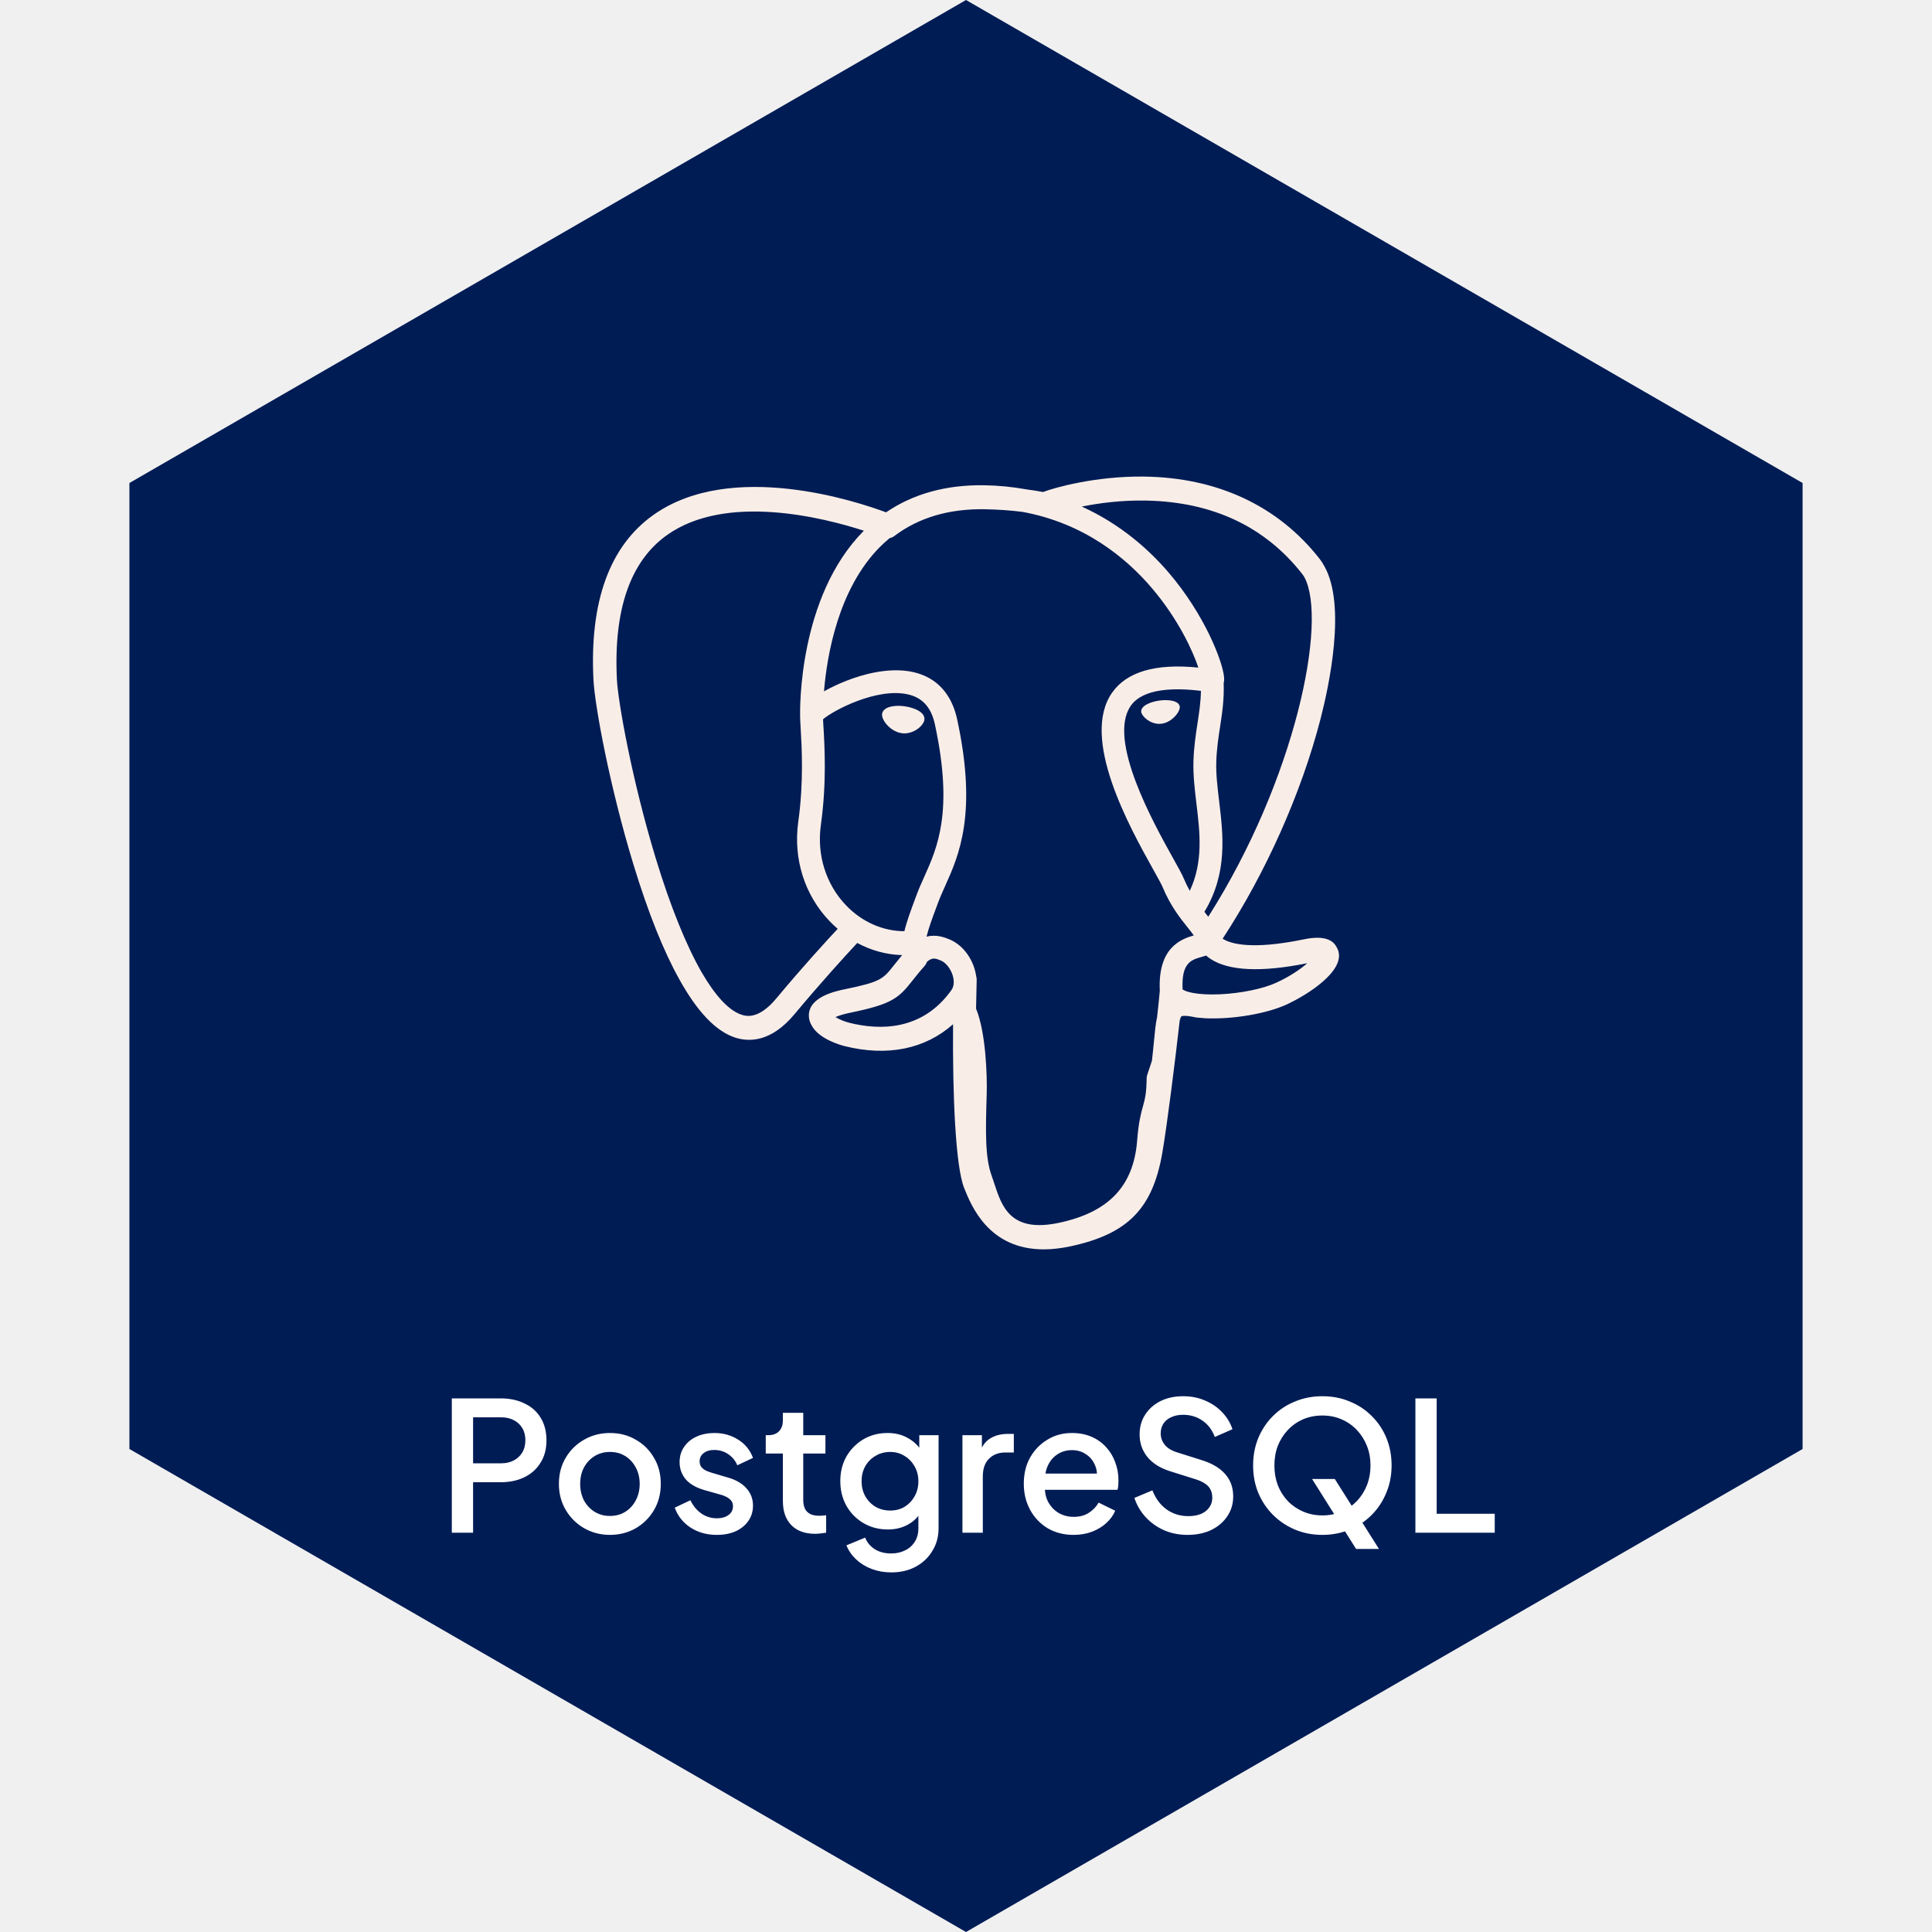
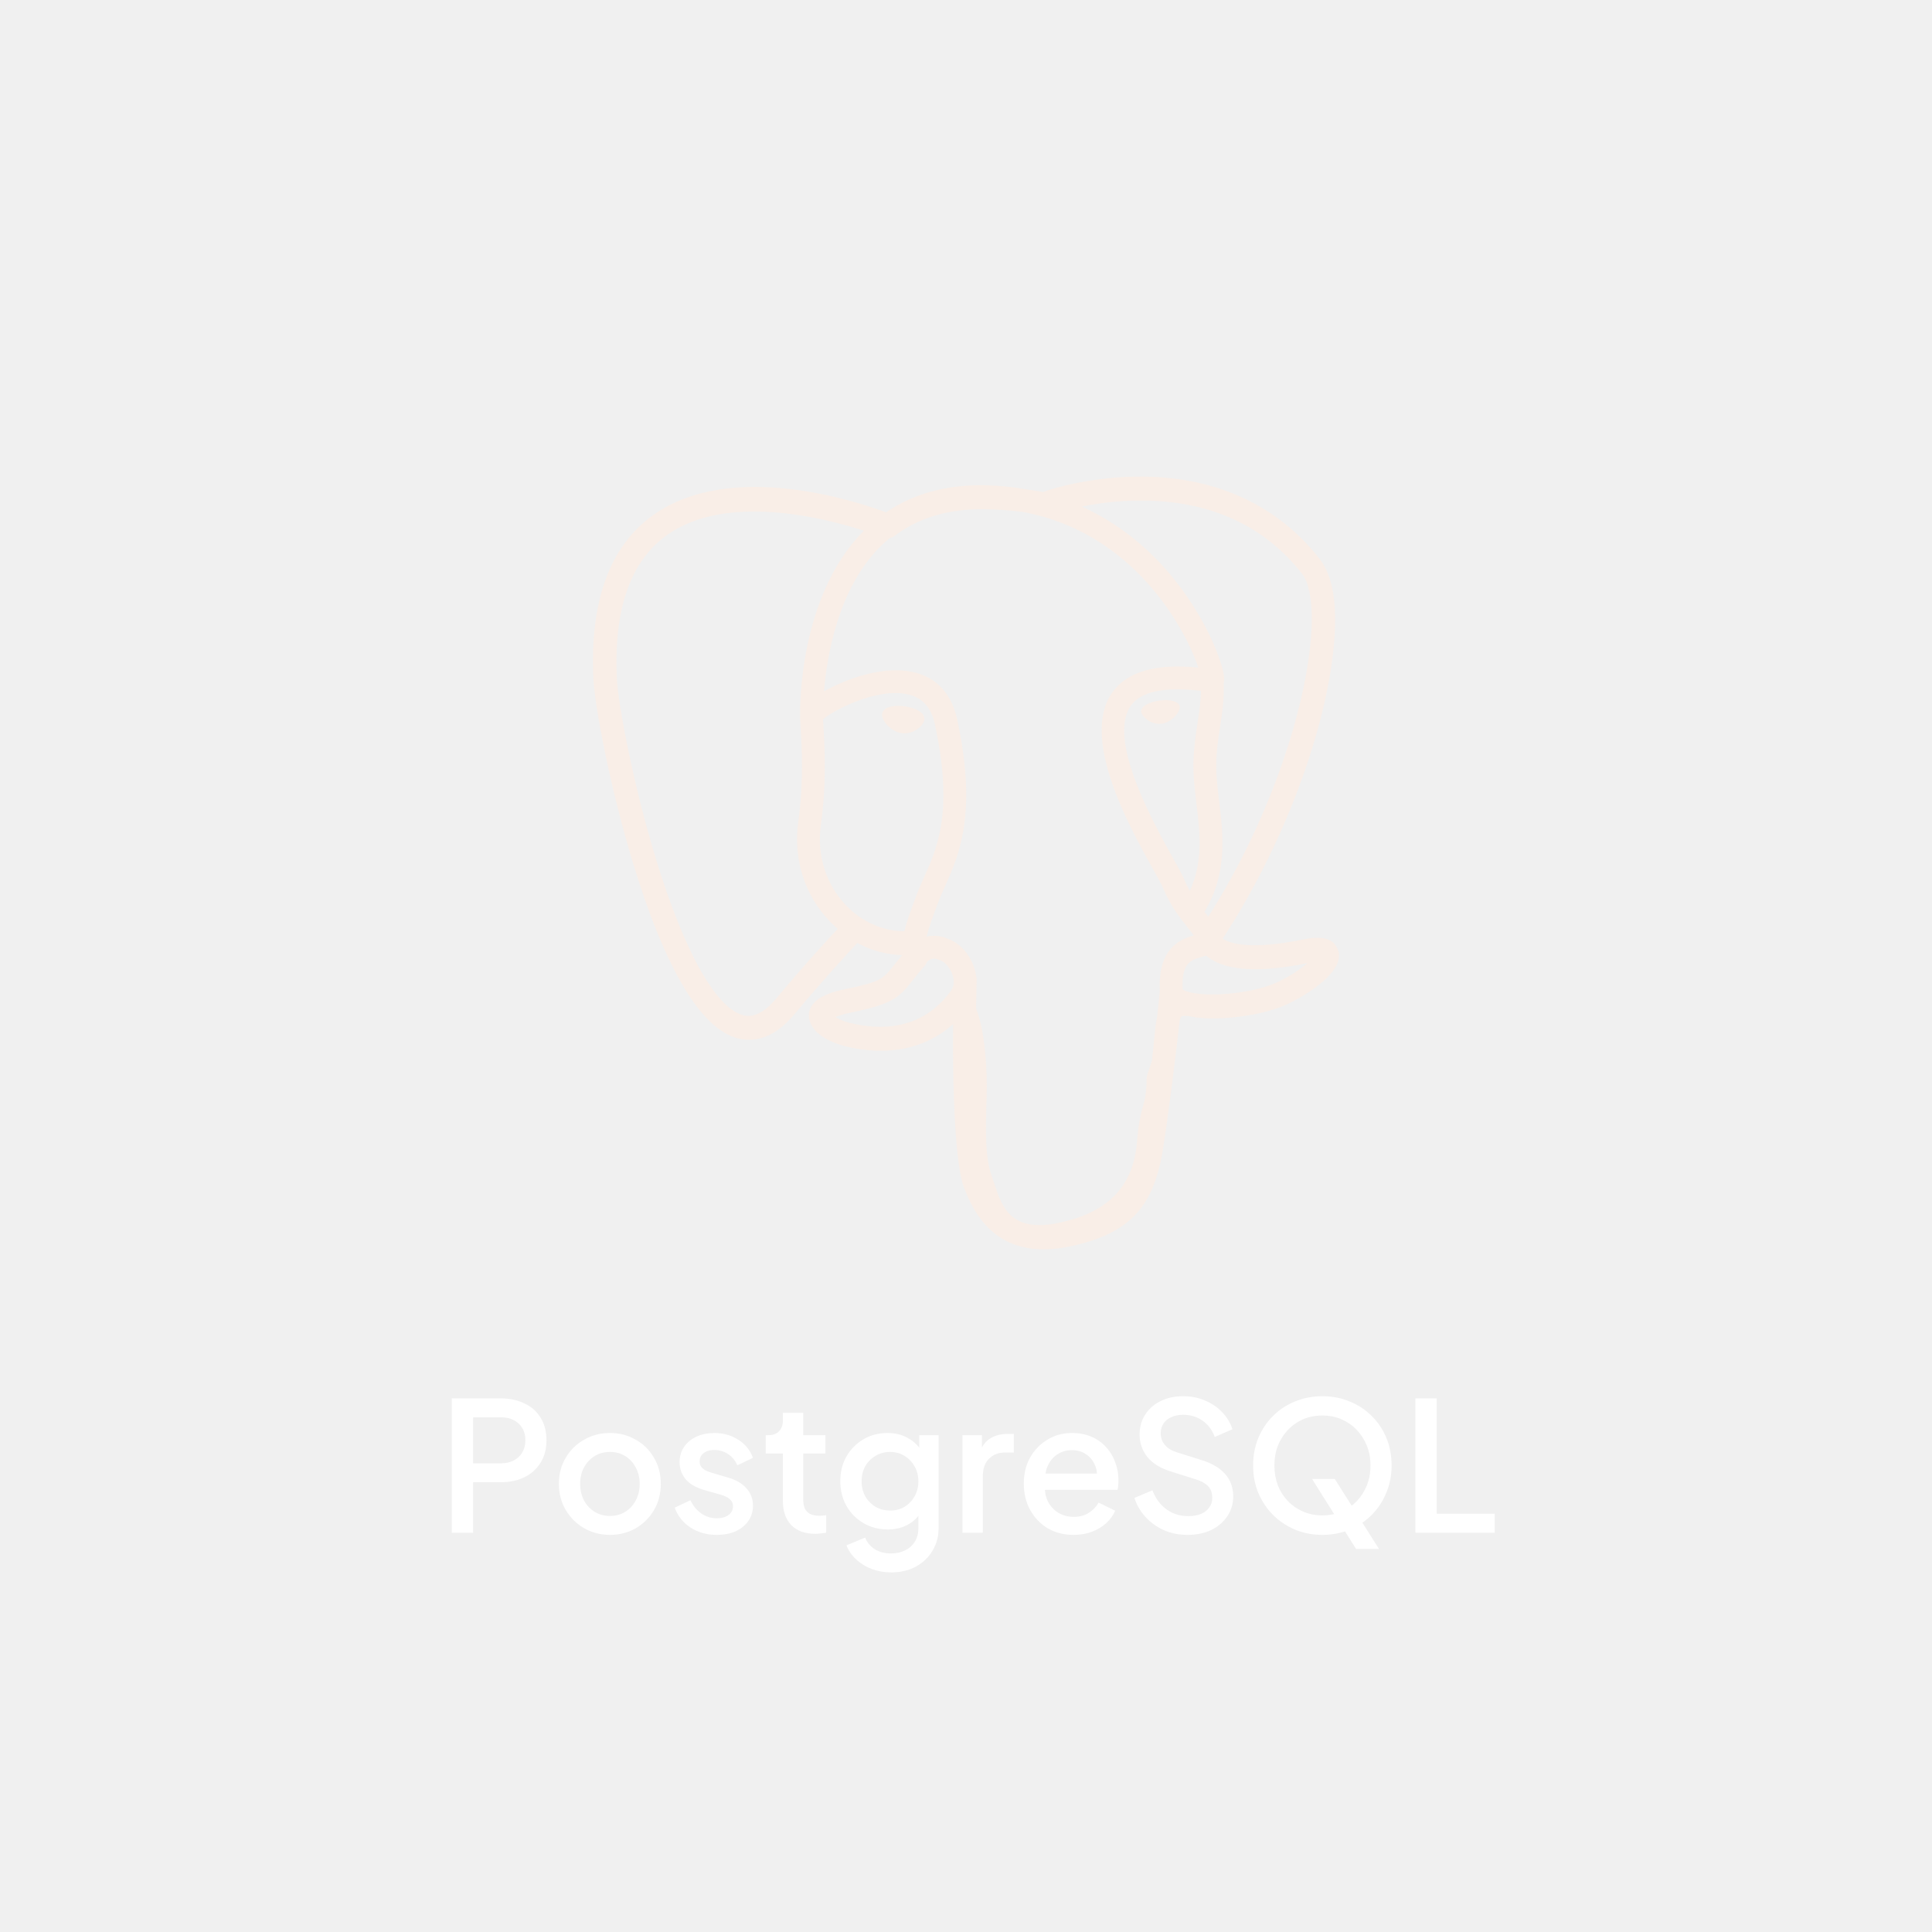
- <svg xmlns="http://www.w3.org/2000/svg" width="150" height="150" viewBox="0 0 150 150" fill="none">
-   <path d="M75 0L139.952 37.5V112.5L75 150L10.048 112.5V37.5L75 0Z" fill="#001C55" />
+ <svg xmlns="http://www.w3.org/2000/svg" width="110" height="110" viewBox="0 0 150 150" fill="none">
+   <path d="M75 0L139.952 37.5V112.5L75 150L10.048 112.5V37.5L75 0Z" fill="none" />
  <g clip-path="url(#clip0_244_374)">
    <path d="M103.898 73.807C103.864 73.702 103.817 73.602 103.758 73.509C103.41 72.851 102.566 72.655 101.239 72.929C97.106 73.782 95.505 73.257 94.925 72.881C98.28 67.761 101.038 61.576 102.528 55.807C103.206 53.18 104.523 46.998 102.833 43.978C102.726 43.771 102.599 43.575 102.456 43.391C99.233 39.272 94.502 37.062 88.775 37.001C85.038 36.962 81.849 37.867 80.984 38.2C80.556 38.12 80.126 38.052 79.695 37.996C78.612 37.8 77.516 37.693 76.416 37.676C73.461 37.63 70.907 38.337 68.792 39.778C66.648 38.975 56.82 35.665 50.737 39.975C47.34 42.382 45.772 46.683 46.075 52.761C46.178 54.806 47.343 61.096 49.181 67.12C50.331 70.886 51.528 73.874 52.765 76.075C54.147 78.56 55.58 80.058 57.05 80.549C58.169 80.921 59.882 80.909 61.696 78.729C63.699 76.32 65.671 74.164 66.557 73.212C67.645 73.8 68.823 74.118 70.032 74.154C70.032 74.158 70.033 74.161 70.033 74.165C69.823 74.416 69.617 74.67 69.415 74.928C68.568 76.004 68.392 76.228 65.665 76.789C64.889 76.949 62.829 77.374 62.799 78.818C62.792 79.124 62.881 79.395 63.029 79.635C63.596 80.692 65.332 81.159 65.566 81.218C68.902 82.051 71.827 81.448 73.995 79.521C73.952 85.098 74.188 90.564 74.858 92.239C75.411 93.621 76.763 97.001 81.031 97C81.657 97 82.347 96.927 83.105 96.765C87.56 95.809 89.494 93.841 90.243 89.5C90.618 87.323 91.246 82.312 91.59 79.247C91.632 79.071 91.679 78.945 91.732 78.906C91.734 78.905 91.906 78.789 92.8 78.983C92.837 78.991 92.874 78.997 92.911 79L93.546 79.056L93.583 79.058C95.7 79.154 98.361 78.702 99.911 77.981C101.52 77.234 104.425 75.401 103.898 73.807ZM50.928 66.691C49.069 60.602 47.983 54.478 47.897 52.761C47.625 47.333 48.94 43.554 51.803 41.53C56.394 38.283 63.902 40.178 67.073 41.205C67.064 41.213 67.056 41.22 67.048 41.228C61.989 46.338 62.108 55.068 62.121 55.602C62.12 55.808 62.138 56.099 62.161 56.5C62.248 57.968 62.41 60.701 61.978 63.796C61.575 66.672 62.462 69.487 64.41 71.519C64.611 71.73 64.822 71.927 65.039 72.113C64.172 73.041 62.288 75.094 60.283 77.507C58.864 79.213 57.884 78.886 57.562 78.778C56.582 78.452 55.529 77.311 54.466 75.473C53.267 73.375 52.057 70.394 50.928 66.691ZM65.945 79.409C65.518 79.302 65.128 79.126 64.865 78.966C65.087 78.868 65.459 78.74 66.073 78.614C69.281 77.954 69.777 77.487 70.859 76.113C71.107 75.798 71.388 75.442 71.777 75.007C71.861 74.913 71.924 74.802 71.962 74.682C72.388 74.304 72.642 74.407 73.054 74.578C73.444 74.74 73.823 75.228 73.978 75.766C74.05 76.02 74.132 76.502 73.865 76.877C71.604 80.041 68.311 80.001 65.945 79.409ZM71.18 69.439L71.049 69.791C70.717 70.683 70.407 71.512 70.216 72.299C68.547 72.294 66.924 71.581 65.689 70.293C64.12 68.655 63.407 66.377 63.733 64.042C64.19 60.772 64.022 57.925 63.931 56.395C63.918 56.181 63.907 55.994 63.9 55.846C64.639 55.191 68.065 53.355 70.507 53.915C71.622 54.17 72.302 54.929 72.584 56.235C74.045 62.994 72.777 65.811 71.758 68.076C71.548 68.542 71.35 68.983 71.18 69.439ZM89.59 80.87C89.547 81.312 89.5 81.81 89.435 82.36L89.07 83.456C89.041 83.543 89.026 83.633 89.025 83.725C89.01 84.912 88.89 85.347 88.737 85.898C88.579 86.471 88.399 87.121 88.289 88.542C88.014 92.078 86.093 94.109 82.246 94.933C78.457 95.746 77.785 93.691 77.193 91.879C77.132 91.689 77.068 91.5 77.001 91.312C76.462 89.848 76.523 87.783 76.607 84.925C76.648 83.522 76.545 80.171 75.781 78.309C75.793 77.576 75.808 76.832 75.829 76.08C75.832 75.984 75.819 75.889 75.791 75.798C75.767 75.623 75.73 75.449 75.681 75.278C75.374 74.207 74.628 73.312 73.732 72.941C73.376 72.793 72.722 72.522 71.937 72.723C72.105 72.033 72.395 71.254 72.71 70.411L72.842 70.056C72.991 69.656 73.177 69.242 73.374 68.803C74.441 66.434 75.901 63.19 74.316 55.86C73.722 53.115 71.74 51.774 68.735 52.086C66.933 52.272 65.285 52.999 64.463 53.416C64.298 53.499 64.135 53.586 63.974 53.676C64.203 50.91 65.07 45.741 68.313 42.47C68.554 42.227 68.807 41.997 69.071 41.78C69.202 41.755 69.326 41.7 69.433 41.619C71.314 40.193 73.669 39.493 76.438 39.538C77.46 39.555 78.442 39.623 79.373 39.74C84.221 40.627 87.483 43.358 89.463 45.697C91.499 48.103 92.601 50.526 93.041 51.833C89.733 51.496 87.483 52.15 86.342 53.781C83.86 57.328 87.699 64.213 89.544 67.522C89.883 68.128 90.175 68.652 90.267 68.875C90.868 70.331 91.645 71.303 92.213 72.013C92.388 72.23 92.556 72.441 92.685 72.625C91.683 72.914 89.883 73.582 90.047 76.918C90.016 77.308 89.941 78.035 89.838 78.955C89.723 79.474 89.663 80.106 89.59 80.87ZM91.816 76.817C91.715 74.739 92.489 74.521 93.308 74.291C93.421 74.26 93.534 74.226 93.645 74.19C93.751 74.283 93.863 74.369 93.981 74.447C95.406 75.388 97.936 75.501 101.498 74.783C100.994 75.225 100.2 75.782 99.115 76.286C98.09 76.762 96.375 77.118 94.746 77.195C92.947 77.279 92.031 76.993 91.816 76.817ZM93.24 53.639C93.225 54.517 93.104 55.312 92.976 56.144C92.839 57.038 92.696 57.962 92.66 59.084C92.625 60.176 92.761 61.312 92.893 62.41C93.16 64.627 93.433 66.91 92.374 69.163C92.199 68.852 92.042 68.53 91.906 68.199C91.774 67.88 91.488 67.368 91.093 66.659C89.554 63.898 85.949 57.434 87.794 54.797C88.743 53.44 91.147 53.382 93.24 53.639ZM93.811 71.174C93.74 71.084 93.669 70.994 93.597 70.905L93.509 70.794C95.324 67.796 94.969 64.829 94.653 62.198C94.523 61.118 94.401 60.099 94.432 59.142C94.464 58.126 94.599 57.256 94.728 56.414C94.888 55.376 95.05 54.303 95.005 53.038C95.039 52.905 95.052 52.748 95.035 52.562C94.921 51.348 93.535 47.717 90.712 44.429C89.192 42.661 86.987 40.687 83.989 39.331C85.302 39.064 87.071 38.822 89.05 38.866C94.179 38.98 98.237 40.9 101.111 44.572C101.172 44.652 101.228 44.735 101.277 44.822C103.085 48.212 100.587 60.51 93.811 71.174ZM71.769 55.883C71.707 56.332 70.997 56.94 70.216 56.94C70.149 56.94 70.081 56.935 70.014 56.925C69.546 56.861 69.073 56.566 68.749 56.136C68.635 55.985 68.449 55.691 68.486 55.425C68.499 55.325 68.551 55.179 68.717 55.053C69.013 54.83 69.597 54.747 70.241 54.837C71.032 54.947 71.847 55.321 71.769 55.883ZM91.596 54.855C91.623 55.053 91.473 55.357 91.213 55.63C91.042 55.809 90.683 56.12 90.193 56.188C90.131 56.197 90.068 56.201 90.005 56.201C89.272 56.201 88.652 55.615 88.604 55.272C88.544 54.831 89.264 54.495 90.007 54.392C90.749 54.288 91.534 54.414 91.596 54.855Z" fill="#F9EEE7" />
  </g>
  <path d="M35.078 119V108.57H38.872C39.572 108.57 40.188 108.701 40.72 108.962C41.261 109.214 41.681 109.587 41.98 110.082C42.279 110.567 42.428 111.151 42.428 111.832C42.428 112.504 42.274 113.083 41.966 113.568C41.667 114.053 41.252 114.427 40.72 114.688C40.188 114.949 39.572 115.08 38.872 115.08H36.73V119H35.078ZM36.73 113.61H38.914C39.287 113.61 39.614 113.535 39.894 113.386C40.174 113.237 40.393 113.031 40.552 112.77C40.711 112.499 40.79 112.182 40.79 111.818C40.79 111.454 40.711 111.141 40.552 110.88C40.393 110.609 40.174 110.404 39.894 110.264C39.614 110.115 39.287 110.04 38.914 110.04H36.73V113.61ZM47.355 119.168C46.627 119.168 45.96 118.995 45.353 118.65C44.756 118.305 44.28 117.833 43.925 117.236C43.571 116.639 43.393 115.962 43.393 115.206C43.393 114.441 43.571 113.764 43.925 113.176C44.28 112.579 44.756 112.112 45.353 111.776C45.951 111.431 46.618 111.258 47.355 111.258C48.102 111.258 48.769 111.431 49.357 111.776C49.955 112.112 50.426 112.579 50.771 113.176C51.126 113.764 51.303 114.441 51.303 115.206C51.303 115.971 51.126 116.653 50.771 117.25C50.417 117.847 49.941 118.319 49.343 118.664C48.746 119 48.083 119.168 47.355 119.168ZM47.355 117.698C47.803 117.698 48.2 117.591 48.545 117.376C48.891 117.161 49.161 116.867 49.357 116.494C49.563 116.111 49.665 115.682 49.665 115.206C49.665 114.73 49.563 114.305 49.357 113.932C49.161 113.559 48.891 113.265 48.545 113.05C48.2 112.835 47.803 112.728 47.355 112.728C46.917 112.728 46.52 112.835 46.165 113.05C45.82 113.265 45.545 113.559 45.339 113.932C45.143 114.305 45.045 114.73 45.045 115.206C45.045 115.682 45.143 116.111 45.339 116.494C45.545 116.867 45.82 117.161 46.165 117.376C46.52 117.591 46.917 117.698 47.355 117.698ZM55.648 119.168C54.873 119.168 54.192 118.977 53.604 118.594C53.025 118.211 52.619 117.698 52.386 117.054L53.604 116.48C53.809 116.909 54.089 117.25 54.444 117.502C54.808 117.754 55.209 117.88 55.648 117.88C56.021 117.88 56.325 117.796 56.558 117.628C56.791 117.46 56.908 117.231 56.908 116.942C56.908 116.755 56.856 116.606 56.754 116.494C56.651 116.373 56.52 116.275 56.362 116.2C56.212 116.125 56.059 116.069 55.9 116.032L54.71 115.696C54.056 115.509 53.566 115.229 53.24 114.856C52.922 114.473 52.764 114.03 52.764 113.526C52.764 113.069 52.88 112.672 53.114 112.336C53.347 111.991 53.669 111.725 54.08 111.538C54.49 111.351 54.953 111.258 55.466 111.258C56.157 111.258 56.773 111.431 57.314 111.776C57.855 112.112 58.238 112.583 58.462 113.19L57.244 113.764C57.094 113.4 56.856 113.111 56.53 112.896C56.212 112.681 55.853 112.574 55.452 112.574C55.106 112.574 54.831 112.658 54.626 112.826C54.42 112.985 54.318 113.195 54.318 113.456C54.318 113.633 54.364 113.783 54.458 113.904C54.551 114.016 54.672 114.109 54.822 114.184C54.971 114.249 55.125 114.305 55.284 114.352L56.516 114.716C57.141 114.893 57.622 115.173 57.958 115.556C58.294 115.929 58.462 116.377 58.462 116.9C58.462 117.348 58.34 117.745 58.098 118.09C57.864 118.426 57.538 118.692 57.118 118.888C56.698 119.075 56.208 119.168 55.648 119.168ZM63.288 119.084C62.495 119.084 61.879 118.86 61.44 118.412C61.001 117.964 60.782 117.334 60.782 116.522V112.854H59.452V111.426H59.662C60.017 111.426 60.292 111.323 60.488 111.118C60.684 110.913 60.782 110.633 60.782 110.278V109.69H62.364V111.426H64.086V112.854H62.364V116.452C62.364 116.713 62.406 116.937 62.49 117.124C62.574 117.301 62.709 117.441 62.896 117.544C63.083 117.637 63.325 117.684 63.624 117.684C63.699 117.684 63.783 117.679 63.876 117.67C63.969 117.661 64.058 117.651 64.142 117.642V119C64.011 119.019 63.867 119.037 63.708 119.056C63.549 119.075 63.409 119.084 63.288 119.084ZM69.203 122.08C68.652 122.08 68.144 121.991 67.677 121.814C67.21 121.637 66.809 121.389 66.473 121.072C66.137 120.764 65.885 120.4 65.717 119.98L67.173 119.378C67.304 119.733 67.542 120.027 67.887 120.26C68.242 120.493 68.676 120.61 69.189 120.61C69.59 120.61 69.95 120.531 70.267 120.372C70.584 120.223 70.836 119.999 71.023 119.7C71.21 119.411 71.303 119.061 71.303 118.65V116.942L71.583 117.264C71.322 117.749 70.958 118.118 70.491 118.37C70.034 118.622 69.516 118.748 68.937 118.748C68.237 118.748 67.607 118.585 67.047 118.258C66.487 117.931 66.044 117.483 65.717 116.914C65.4 116.345 65.241 115.705 65.241 114.996C65.241 114.277 65.4 113.638 65.717 113.078C66.044 112.518 66.482 112.075 67.033 111.748C67.584 111.421 68.214 111.258 68.923 111.258C69.502 111.258 70.015 111.384 70.463 111.636C70.92 111.879 71.294 112.233 71.583 112.7L71.373 113.092V111.426H72.871V118.65C72.871 119.303 72.712 119.887 72.395 120.4C72.087 120.923 71.658 121.333 71.107 121.632C70.556 121.931 69.922 122.08 69.203 122.08ZM69.119 117.278C69.539 117.278 69.912 117.18 70.239 116.984C70.566 116.779 70.822 116.508 71.009 116.172C71.205 115.827 71.303 115.439 71.303 115.01C71.303 114.581 71.205 114.193 71.009 113.848C70.813 113.503 70.552 113.232 70.225 113.036C69.898 112.831 69.53 112.728 69.119 112.728C68.69 112.728 68.307 112.831 67.971 113.036C67.635 113.232 67.369 113.503 67.173 113.848C66.986 114.184 66.893 114.571 66.893 115.01C66.893 115.43 66.986 115.813 67.173 116.158C67.369 116.503 67.635 116.779 67.971 116.984C68.307 117.18 68.69 117.278 69.119 117.278ZM74.723 119V111.426H76.235V112.952L76.095 112.728C76.263 112.233 76.534 111.879 76.907 111.664C77.28 111.44 77.728 111.328 78.251 111.328H78.713V112.77H78.055C77.532 112.77 77.108 112.933 76.781 113.26C76.463 113.577 76.305 114.035 76.305 114.632V119H74.723ZM83.351 119.168C82.595 119.168 81.923 118.995 81.335 118.65C80.756 118.295 80.304 117.819 79.977 117.222C79.65 116.615 79.487 115.939 79.487 115.192C79.487 114.427 79.65 113.75 79.977 113.162C80.313 112.574 80.761 112.112 81.321 111.776C81.881 111.431 82.516 111.258 83.225 111.258C83.794 111.258 84.303 111.356 84.751 111.552C85.199 111.748 85.577 112.019 85.885 112.364C86.193 112.7 86.426 113.087 86.585 113.526C86.753 113.965 86.837 114.431 86.837 114.926C86.837 115.047 86.832 115.173 86.823 115.304C86.814 115.435 86.795 115.556 86.767 115.668H80.733V114.408H85.871L85.115 114.982C85.208 114.525 85.176 114.119 85.017 113.764C84.868 113.4 84.634 113.115 84.317 112.91C84.009 112.695 83.645 112.588 83.225 112.588C82.805 112.588 82.432 112.695 82.105 112.91C81.778 113.115 81.526 113.414 81.349 113.806C81.172 114.189 81.102 114.655 81.139 115.206C81.092 115.719 81.162 116.167 81.349 116.55C81.545 116.933 81.816 117.231 82.161 117.446C82.516 117.661 82.917 117.768 83.365 117.768C83.822 117.768 84.21 117.665 84.527 117.46C84.854 117.255 85.11 116.989 85.297 116.662L86.585 117.292C86.436 117.647 86.202 117.969 85.885 118.258C85.577 118.538 85.204 118.762 84.765 118.93C84.336 119.089 83.864 119.168 83.351 119.168ZM92.189 119.168C91.536 119.168 90.929 119.047 90.369 118.804C89.809 118.552 89.333 118.211 88.941 117.782C88.549 117.353 88.26 116.858 88.073 116.298L89.473 115.71C89.725 116.354 90.094 116.849 90.579 117.194C91.064 117.539 91.624 117.712 92.259 117.712C92.632 117.712 92.959 117.656 93.239 117.544C93.519 117.423 93.734 117.255 93.883 117.04C94.042 116.825 94.121 116.578 94.121 116.298C94.121 115.915 94.014 115.612 93.799 115.388C93.584 115.164 93.267 114.987 92.847 114.856L90.887 114.24C90.103 113.997 89.506 113.629 89.095 113.134C88.684 112.63 88.479 112.042 88.479 111.37C88.479 110.782 88.624 110.269 88.913 109.83C89.202 109.382 89.599 109.032 90.103 108.78C90.616 108.528 91.2 108.402 91.853 108.402C92.478 108.402 93.048 108.514 93.561 108.738C94.074 108.953 94.513 109.251 94.877 109.634C95.25 110.017 95.521 110.46 95.689 110.964L94.317 111.566C94.112 111.015 93.79 110.591 93.351 110.292C92.922 109.993 92.422 109.844 91.853 109.844C91.508 109.844 91.204 109.905 90.943 110.026C90.682 110.138 90.476 110.306 90.327 110.53C90.187 110.745 90.117 110.997 90.117 111.286C90.117 111.622 90.224 111.921 90.439 112.182C90.654 112.443 90.98 112.639 91.419 112.77L93.239 113.344C94.07 113.596 94.695 113.96 95.115 114.436C95.535 114.903 95.745 115.486 95.745 116.186C95.745 116.765 95.591 117.278 95.283 117.726C94.984 118.174 94.569 118.529 94.037 118.79C93.505 119.042 92.889 119.168 92.189 119.168ZM102.667 119.168C101.911 119.168 101.207 119.033 100.553 118.762C99.909 118.491 99.34 118.113 98.846 117.628C98.36 117.143 97.978 116.573 97.698 115.92C97.427 115.267 97.291 114.553 97.291 113.778C97.291 113.003 97.427 112.289 97.698 111.636C97.978 110.973 98.36 110.404 98.846 109.928C99.331 109.443 99.9 109.069 100.553 108.808C101.207 108.537 101.911 108.402 102.667 108.402C103.433 108.402 104.137 108.537 104.781 108.808C105.435 109.069 106.004 109.443 106.489 109.928C106.984 110.413 107.367 110.983 107.637 111.636C107.908 112.289 108.043 113.003 108.043 113.778C108.043 114.553 107.903 115.267 107.623 115.92C107.353 116.573 106.975 117.143 106.489 117.628C106.004 118.113 105.435 118.491 104.781 118.762C104.128 119.033 103.423 119.168 102.667 119.168ZM102.667 117.656C103.209 117.656 103.703 117.558 104.151 117.362C104.609 117.166 105.005 116.895 105.341 116.55C105.677 116.195 105.939 115.785 106.125 115.318C106.312 114.842 106.405 114.329 106.405 113.778C106.405 113.227 106.312 112.719 106.125 112.252C105.939 111.785 105.677 111.375 105.341 111.02C105.005 110.665 104.609 110.39 104.151 110.194C103.703 109.998 103.209 109.9 102.667 109.9C102.126 109.9 101.627 109.998 101.169 110.194C100.721 110.39 100.329 110.665 99.993 111.02C99.657 111.375 99.396 111.785 99.21 112.252C99.032 112.719 98.944 113.227 98.944 113.778C98.944 114.329 99.032 114.842 99.21 115.318C99.396 115.785 99.657 116.195 99.993 116.55C100.329 116.895 100.726 117.166 101.183 117.362C101.641 117.558 102.135 117.656 102.667 117.656ZM105.285 120.26L101.869 114.828H103.633L107.063 120.26H105.285ZM109.891 119V108.57H111.543V117.53H116.051V119H109.891Z" fill="white" />
  <defs>
    <clipPath id="clip0_244_374">
      <rect width="60" height="60" fill="white" transform="translate(45 37)" />
    </clipPath>
  </defs>
</svg>
